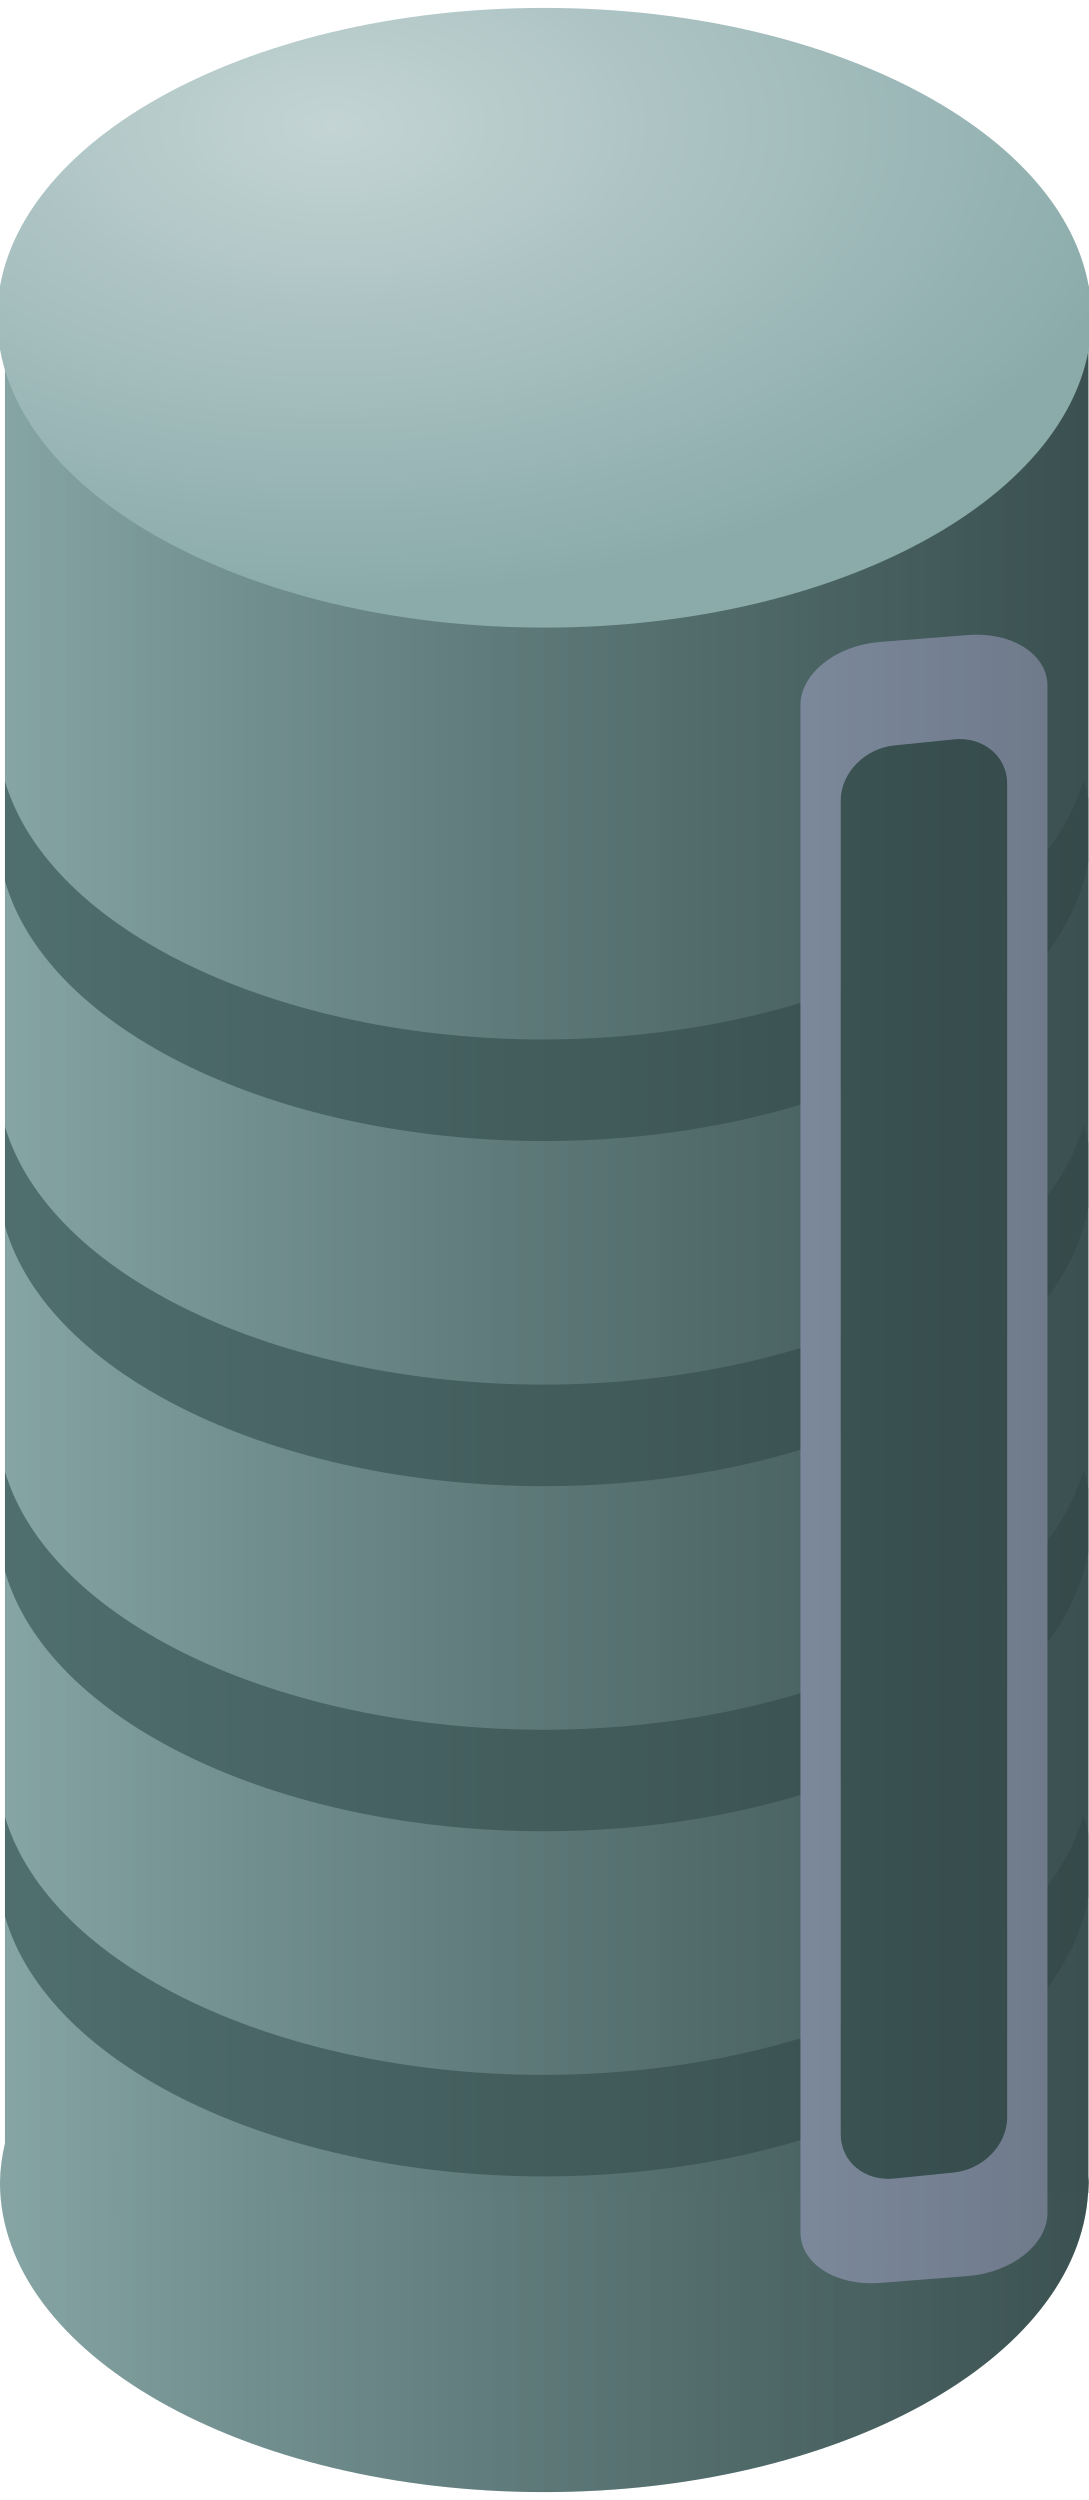
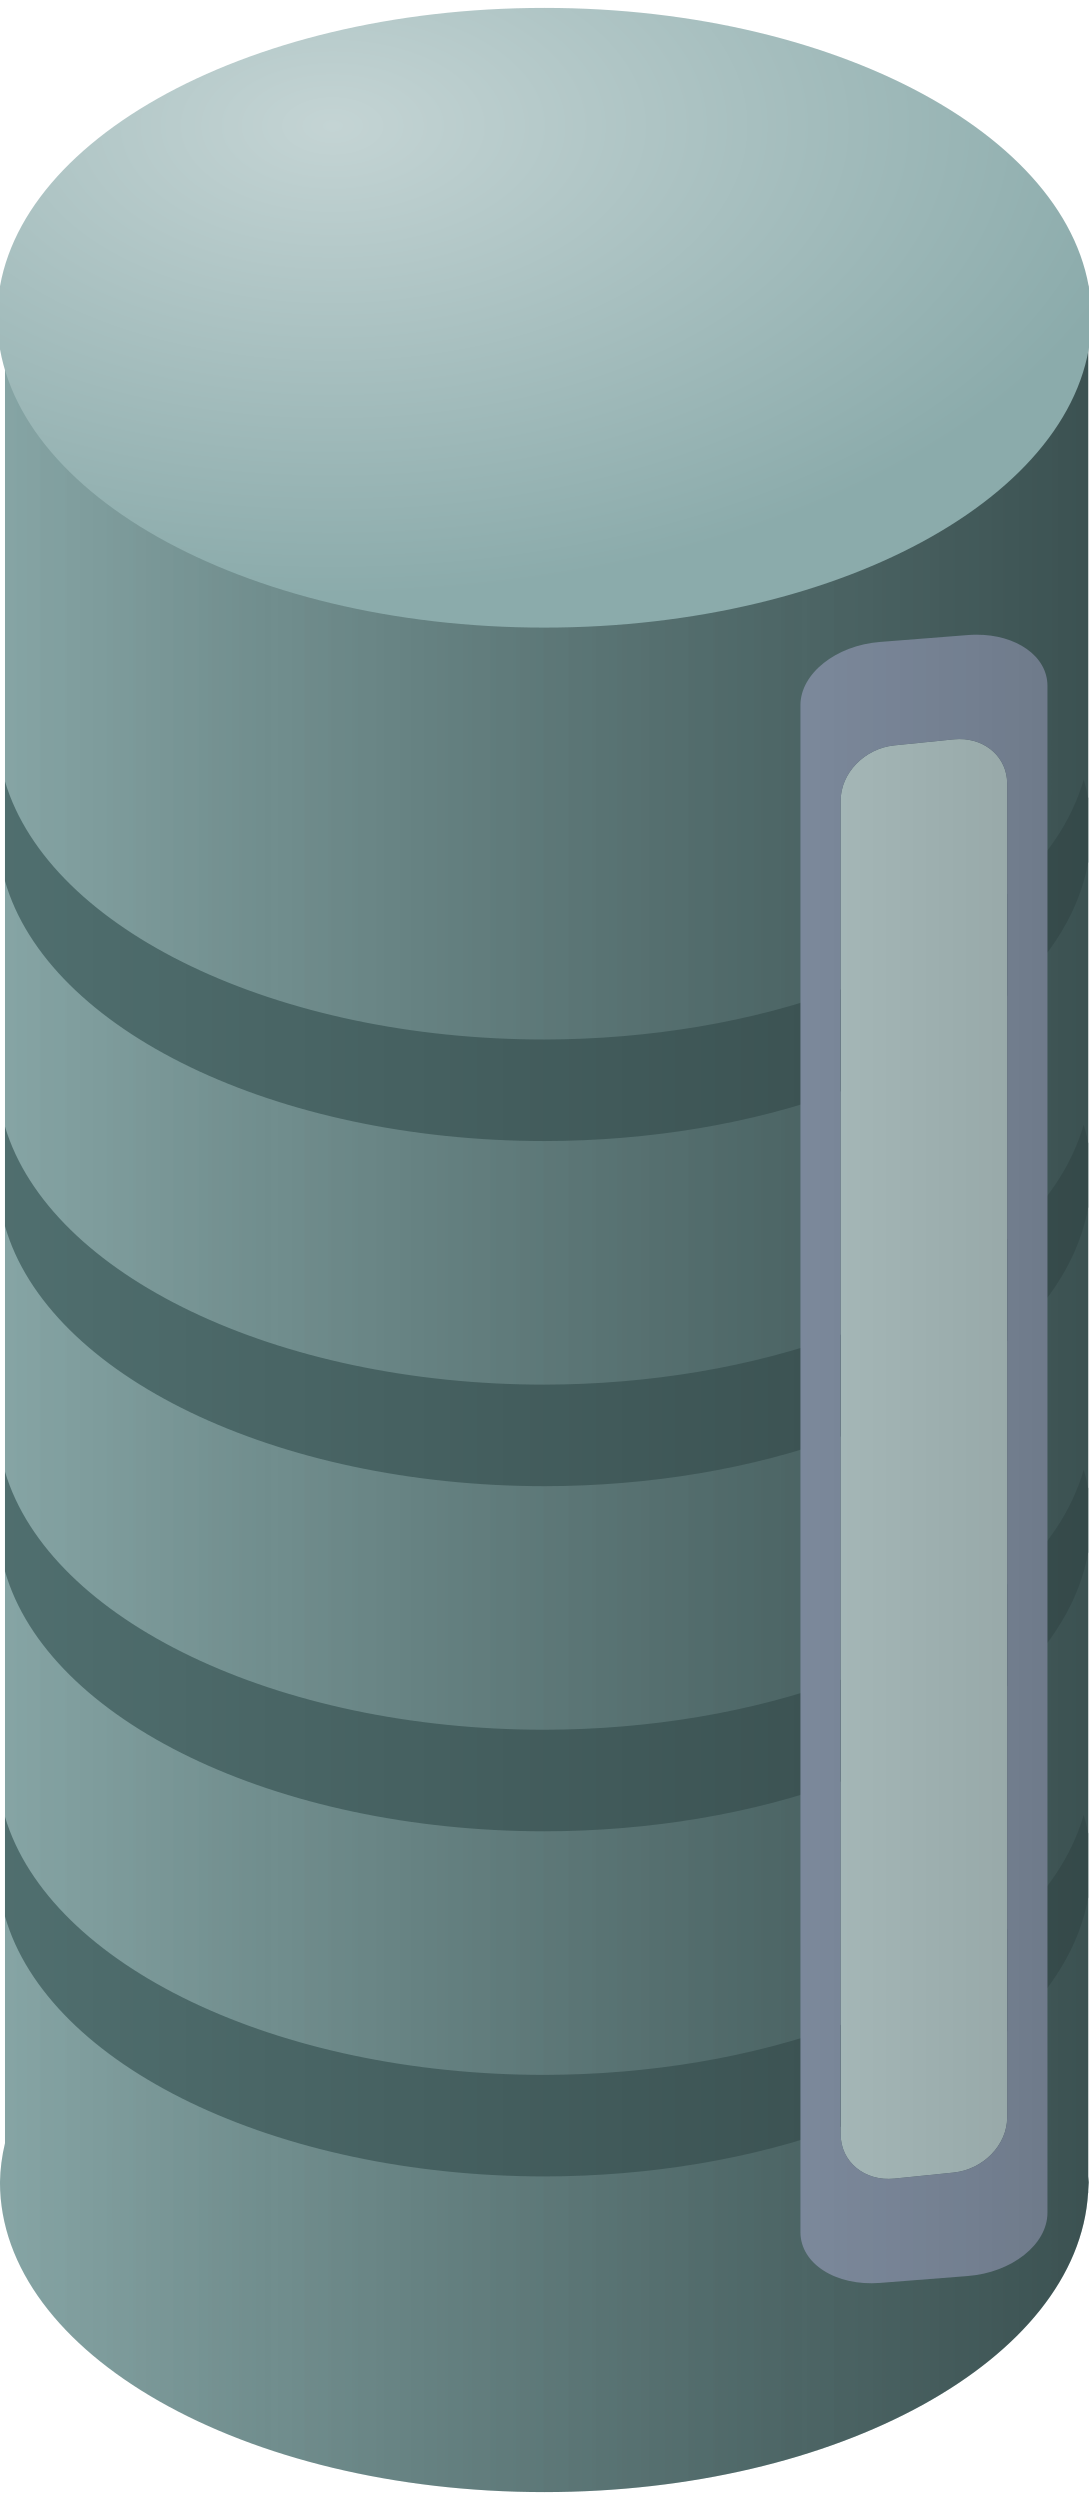
<svg xmlns="http://www.w3.org/2000/svg" xmlns:xlink="http://www.w3.org/1999/xlink" width="137.788" height="316.482" viewBox="0 0 137.788 316.482" version="1.1" id="svg8">
  <defs id="defs2">
    <linearGradient id="linearGradient924">
      <stop style="stop-color:#000000;stop-opacity:0.037" offset="0" id="stop920" />
      <stop style="stop-color:#000000;stop-opacity:0.36" offset="1" id="stop922" />
    </linearGradient>
    <linearGradient id="linearGradient870">
      <stop style="stop-color:#c4d4d4;stop-opacity:1" offset="0" id="stop866" />
      <stop style="stop-color:#8babab;stop-opacity:1" offset="1" id="stop868" />
    </linearGradient>
    <linearGradient id="linearGradient860">
      <stop style="stop-color:#8babab;stop-opacity:1;" offset="0" id="stop856" />
      <stop style="stop-color:#5c7f7f;stop-opacity:0.992" offset="1" id="stop858" />
    </linearGradient>
    <linearGradient xlink:href="#linearGradient860" id="linearGradient862" x1="0.631" y1="156.878" x2="137.76" y2="156.878" gradientUnits="userSpaceOnUse" />
    <radialGradient xlink:href="#linearGradient870" id="radialGradient872" cx="-27.779" cy="945.33" fx="-27.779" fy="945.33" r="69.265" gradientTransform="matrix(1.515616,0,0,0.8582952,14.32317,152.5569)" gradientUnits="userSpaceOnUse" />
    <linearGradient xlink:href="#linearGradient924" id="linearGradient926" x1="-0.004" y1="175.823" x2="137.826" y2="175.823" gradientUnits="userSpaceOnUse" />
  </defs>
  <g id="layer1" transform="translate(69.90399,-947.9899)">
-     <path id="path854" d="M 0.631,36.164 V 277.592 H 137.76 V 36.164 Z" style="opacity:1;fill:#1d2828;fill-opacity:1;fill-rule:nonzero;stroke:none;stroke-width:0.796;stroke-linecap:butt;stroke-linejoin:bevel;stroke-miterlimit:4;stroke-dasharray:none;stroke-dashoffset:0.5;stroke-opacity:1" transform="translate(-69.90399,947.9899)" />
    <path style="opacity:1;fill:url(#linearGradient862);fill-opacity:1;fill-rule:nonzero;stroke:none;stroke-width:0.796;stroke-linecap:butt;stroke-linejoin:bevel;stroke-miterlimit:4;stroke-dasharray:none;stroke-dashoffset:0.5;stroke-opacity:1" d="M 0.631 36.164 L 0.631 271.312 A 68.916 39.225 0 0 0 -0.004 276.258 A 68.916 39.225 0 0 0 68.91 315.482 A 68.916 39.225 0 0 0 137.744 277.592 L 137.76 277.592 L 137.76 277.33 A 68.916 39.225 0 0 0 137.826 276.258 A 68.916 39.225 0 0 0 137.76 275.521 L 137.76 36.164 L 0.631 36.164 z M 121.41 93.562 C 124.84 93.535 127.5 95.94 127.5 99.213 L 127.5 255.658 L 127.5 268.037 C 127.5 271.528 124.474 274.647 120.715 275.029 L 113.215 275.791 C 109.456 276.173 106.428 273.671 106.428 270.18 L 106.428 243.396 L 106.428 101.355 C 106.428 97.864 109.456 94.746 113.215 94.363 L 120.715 93.602 C 120.95 93.578 121.181 93.564 121.41 93.562 z " id="rect820" transform="translate(-69.90399,947.9899)" />
    <path style="opacity:1;fill:#b5ffff;fill-opacity:0.35;fill-rule:nonzero;stroke:none;stroke-width:1.005;stroke-linecap:butt;stroke-linejoin:bevel;stroke-miterlimit:4;stroke-dasharray:none;stroke-dashoffset:0.5;stroke-opacity:1" d="M 121.41 93.562 C 121.181 93.564 120.95 93.578 120.715 93.602 L 113.215 94.363 C 109.456 94.746 106.428 97.864 106.428 101.355 L 106.428 243.396 L 106.428 270.18 C 106.428 273.671 109.456 276.173 113.215 275.791 L 120.715 275.029 C 124.474 274.647 127.5 271.528 127.5 268.037 L 127.5 255.658 L 127.5 99.213 C 127.5 95.94 124.84 93.535 121.41 93.562 z " id="path849" transform="translate(-69.90399,947.9899)" />
    <path style="opacity:1;fill:#537373;fill-opacity:1;fill-rule:nonzero;stroke:none;stroke-width:2.02;stroke-linecap:butt;stroke-linejoin:miter;stroke-miterlimit:4;stroke-dasharray:none;stroke-dashoffset:0.5;stroke-opacity:1" d="M 137.191 142.361 A 69.265 39.225 0 0 1 127.5 156.902 L 127.5 169.807 A 69.265 39.225 0 0 0 137.76 152.82 L 137.76 144.73 A 69.265 39.225 0 0 0 137.191 142.361 z M 0.631 142.617 L 0.631 155.223 A 69.265 39.225 0 0 0 68.91 188.141 A 69.265 39.225 0 0 0 106.428 181.842 L 106.428 168.947 A 69.265 39.225 0 0 1 68.91 175.285 A 69.265 39.225 0 0 1 0.631 142.617 z " transform="translate(-69.90399,947.9899)" id="path893" />
    <path style="opacity:1;fill:#537373;fill-opacity:1;fill-rule:nonzero;stroke:none;stroke-width:2.02;stroke-linecap:butt;stroke-linejoin:miter;stroke-miterlimit:4;stroke-dasharray:none;stroke-dashoffset:0.5;stroke-opacity:1" d="M 137.191 186.053 A 69.265 39.225 0 0 1 127.5 200.592 L 127.5 213.498 A 69.265 39.225 0 0 0 137.76 196.51 L 137.76 188.422 A 69.265 39.225 0 0 0 137.191 186.053 z M 0.631 186.307 L 0.631 198.914 A 69.265 39.225 0 0 0 68.91 231.83 A 69.265 39.225 0 0 0 106.428 225.531 L 106.428 212.639 A 69.265 39.225 0 0 1 68.91 218.975 A 69.265 39.225 0 0 1 0.631 186.307 z " transform="translate(-69.90399,947.9899)" id="path895" />
    <path style="opacity:1;fill:#537373;fill-opacity:1;fill-rule:nonzero;stroke:none;stroke-width:2.02;stroke-linecap:butt;stroke-linejoin:miter;stroke-miterlimit:4;stroke-dasharray:none;stroke-dashoffset:0.5;stroke-opacity:1" d="M 137.191 229.744 A 69.265 39.225 0 0 1 127.5 244.283 L 127.5 255.658 L 127.5 257.188 A 69.265 39.225 0 0 0 137.76 240.201 L 137.76 232.113 A 69.265 39.225 0 0 0 137.191 229.744 z M 0.631 229.998 L 0.631 242.605 A 69.265 39.225 0 0 0 68.91 275.521 A 69.265 39.225 0 0 0 106.428 269.223 L 106.428 256.328 A 69.265 39.225 0 0 1 68.91 262.666 A 69.265 39.225 0 0 1 0.631 229.998 z " transform="translate(-69.90399,947.9899)" id="path897" />
    <path style="opacity:1;fill:#537373;fill-opacity:1;fill-rule:nonzero;stroke:none;stroke-width:2.02;stroke-linecap:butt;stroke-linejoin:miter;stroke-miterlimit:4;stroke-dasharray:none;stroke-dashoffset:0.5;stroke-opacity:1" d="M 137.191 98.672 A 69.265 39.225 0 0 1 127.5 113.211 L 127.5 126.117 A 69.265 39.225 0 0 0 137.76 109.129 L 137.76 101.039 A 69.265 39.225 0 0 0 137.191 98.672 z M 0.631 98.926 L 0.631 111.533 A 69.265 39.225 0 0 0 68.91 144.449 A 69.265 39.225 0 0 0 106.428 138.15 L 106.428 125.258 A 69.265 39.225 0 0 1 68.91 131.594 A 69.265 39.225 0 0 1 0.631 98.926 z " transform="translate(-69.90399,947.9899)" id="ellipse886" />
    <path style="opacity:1;fill:#aabcd6;fill-opacity:0.991;fill-rule:nonzero;stroke:none;stroke-width:1.005;stroke-linecap:butt;stroke-linejoin:bevel;stroke-miterlimit:4;stroke-dasharray:none;stroke-dashoffset:0.5;stroke-opacity:1" d="M 123.562 80.348 C 123.223 80.35 122.878 80.365 122.529 80.393 L 111.398 81.266 C 105.82 81.703 101.33 85.274 101.33 89.271 L 101.33 282.574 C 101.33 286.572 105.82 289.438 111.398 289 L 122.529 288.127 C 128.108 287.689 132.6 284.119 132.6 280.121 L 132.6 86.818 C 132.6 83.071 128.653 80.316 123.562 80.348 z M 121.41 93.562 C 124.84 93.535 127.5 95.94 127.5 99.213 L 127.5 255.658 L 127.5 268.037 C 127.5 271.528 124.474 274.647 120.715 275.029 L 113.215 275.791 C 109.456 276.173 106.428 273.671 106.428 270.18 L 106.428 243.396 L 106.428 101.355 C 106.428 97.864 109.456 94.746 113.215 94.363 L 120.715 93.602 C 120.95 93.578 121.181 93.564 121.41 93.562 z " id="rect828" transform="translate(-69.90399,947.9899)" />
    <path style="opacity:1;fill:url(#linearGradient926);fill-opacity:1;fill-rule:nonzero;stroke:none;stroke-width:0.796;stroke-linecap:butt;stroke-linejoin:bevel;stroke-miterlimit:4;stroke-dasharray:none;stroke-dashoffset:0.5;stroke-opacity:1" d="M 0.631 36.164 L 0.631 271.312 A 68.916 39.225 0 0 0 -0.004 276.258 A 68.916 39.225 0 0 0 68.91 315.482 A 68.916 39.225 0 0 0 137.744 277.592 L 137.76 277.592 L 137.76 277.33 A 68.916 39.225 0 0 0 137.826 276.258 A 68.916 39.225 0 0 0 137.76 275.521 L 137.76 36.164 L 0.631 36.164 z " transform="translate(-69.90399,947.9899)" id="path913" />
    <ellipse style="opacity:1;fill:url(#radialGradient872);fill-opacity:1;fill-rule:nonzero;stroke:none;stroke-width:2.02;stroke-linecap:butt;stroke-linejoin:miter;stroke-miterlimit:4;stroke-dasharray:none;stroke-dashoffset:0.5;stroke-opacity:1" id="path4794" cx="-0.993" cy="988.215" rx="69.265" ry="39.225" />
  </g>
</svg>
